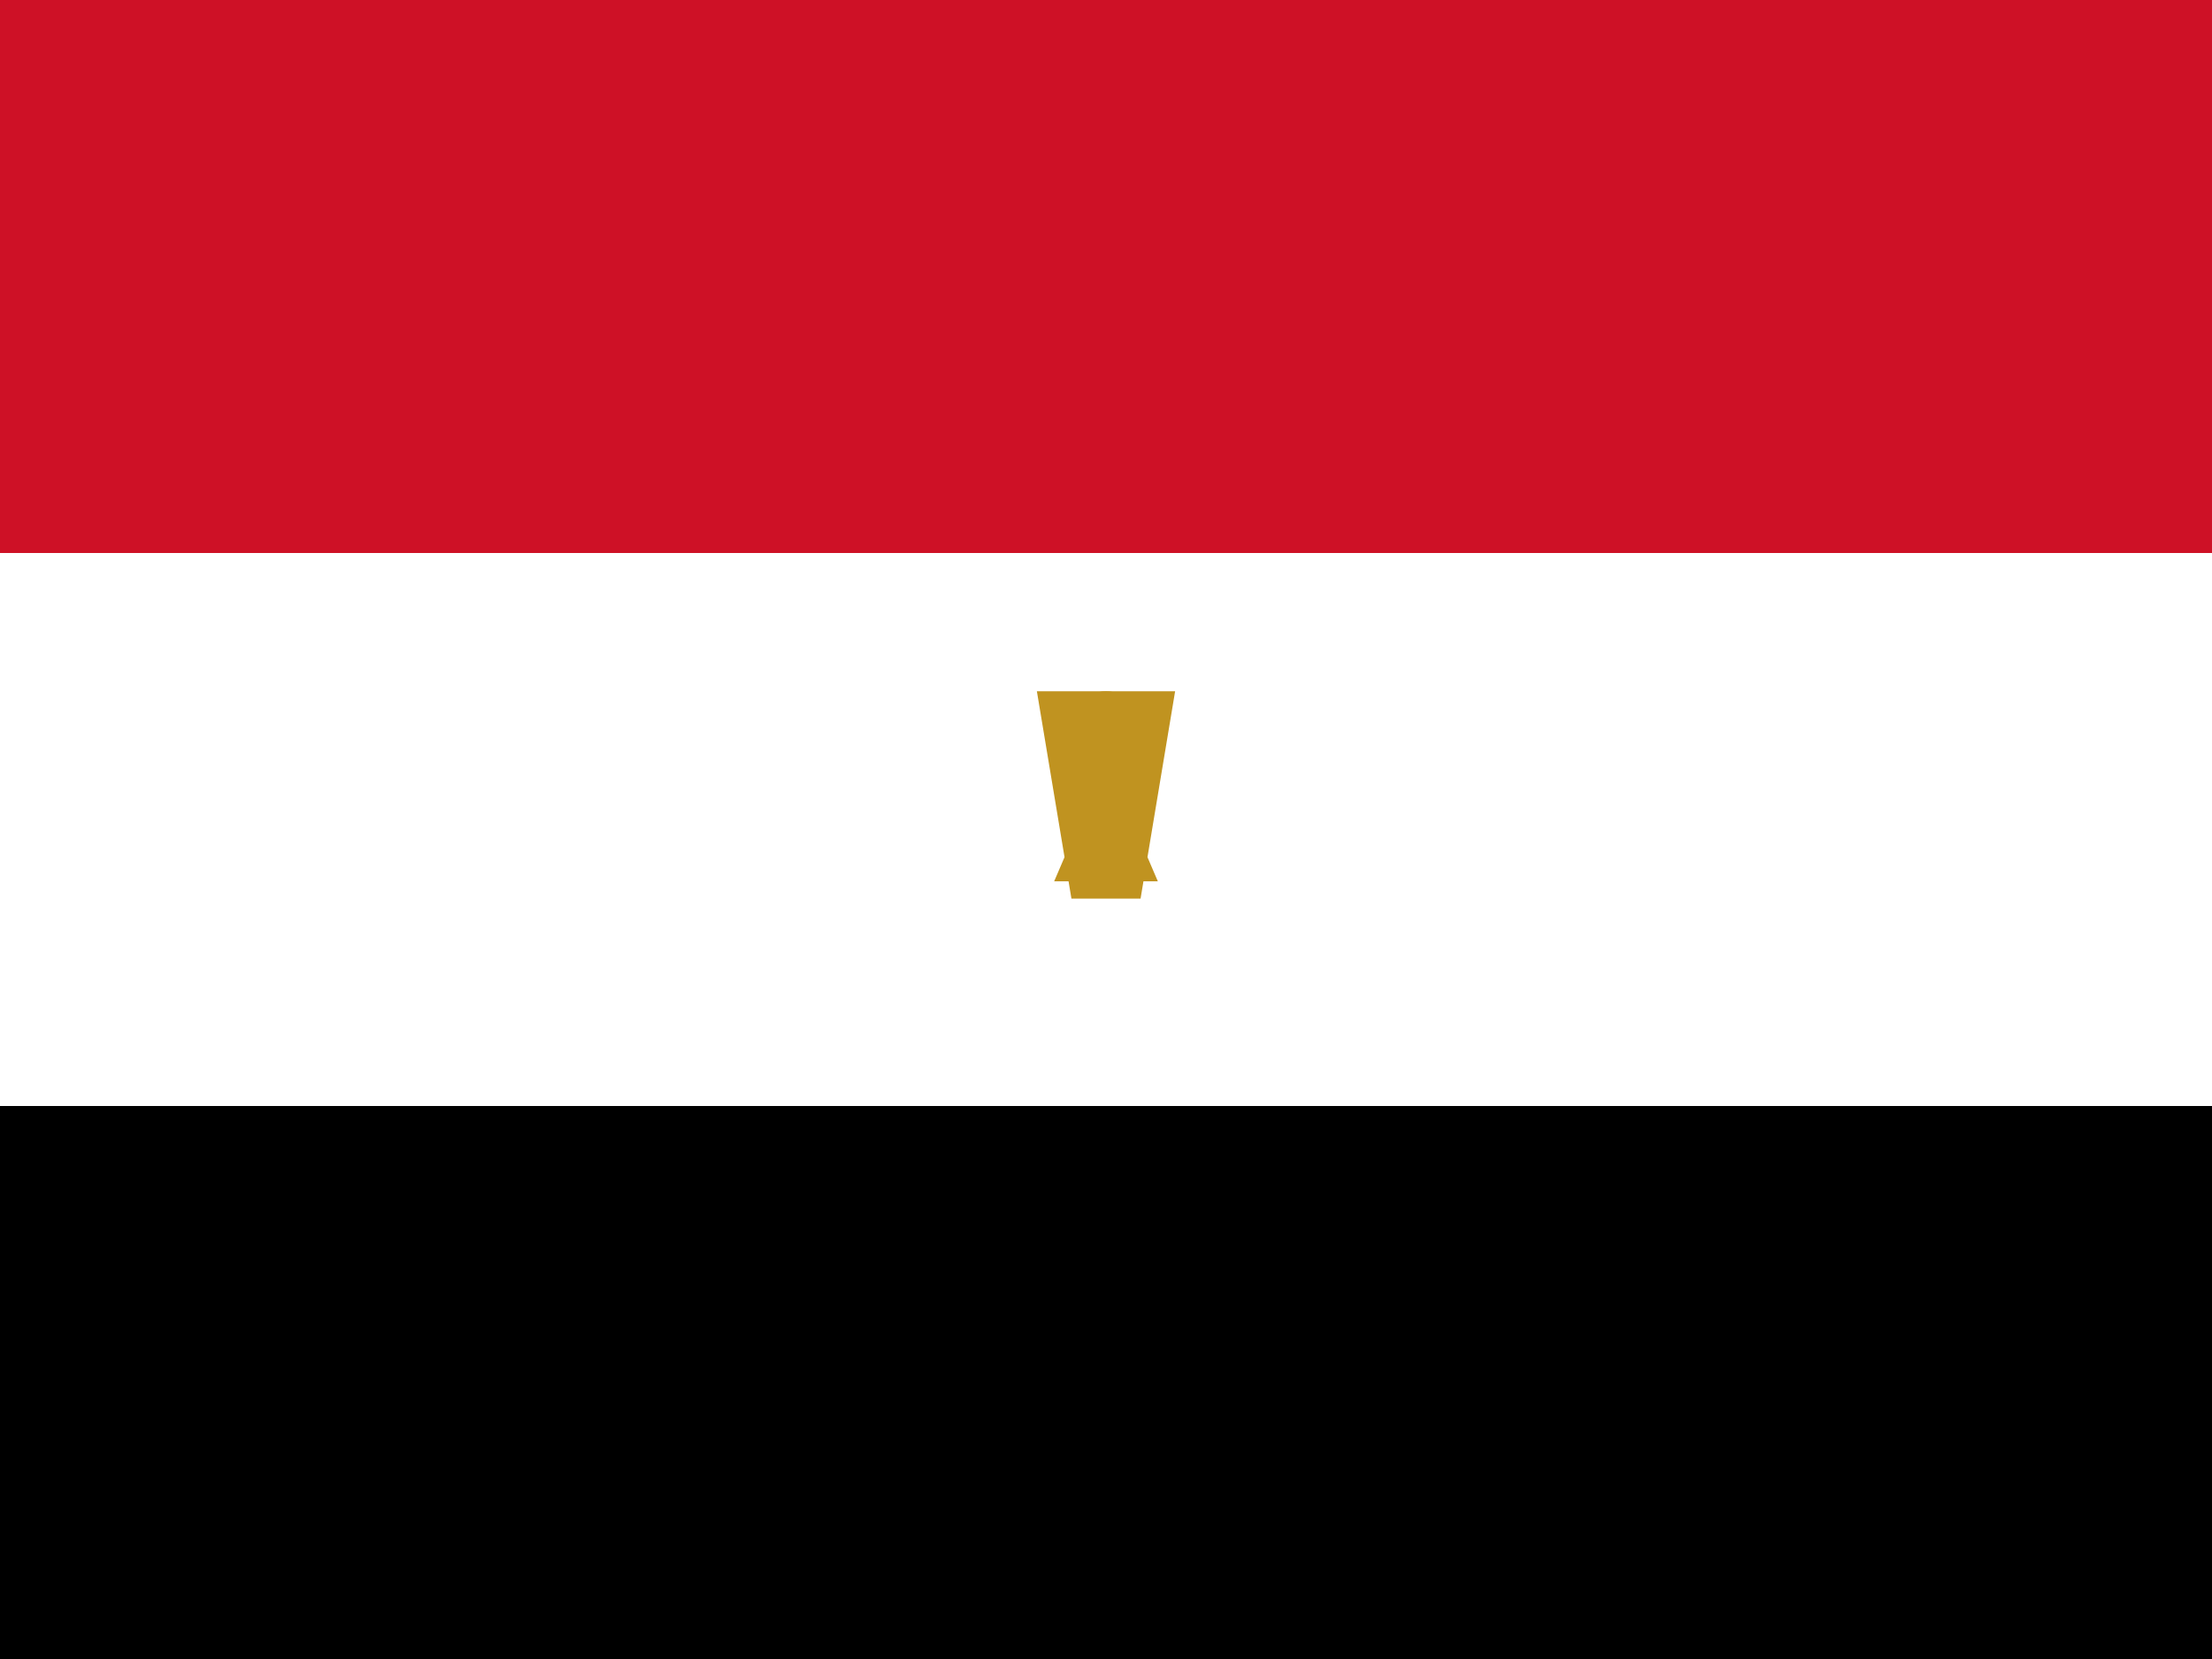
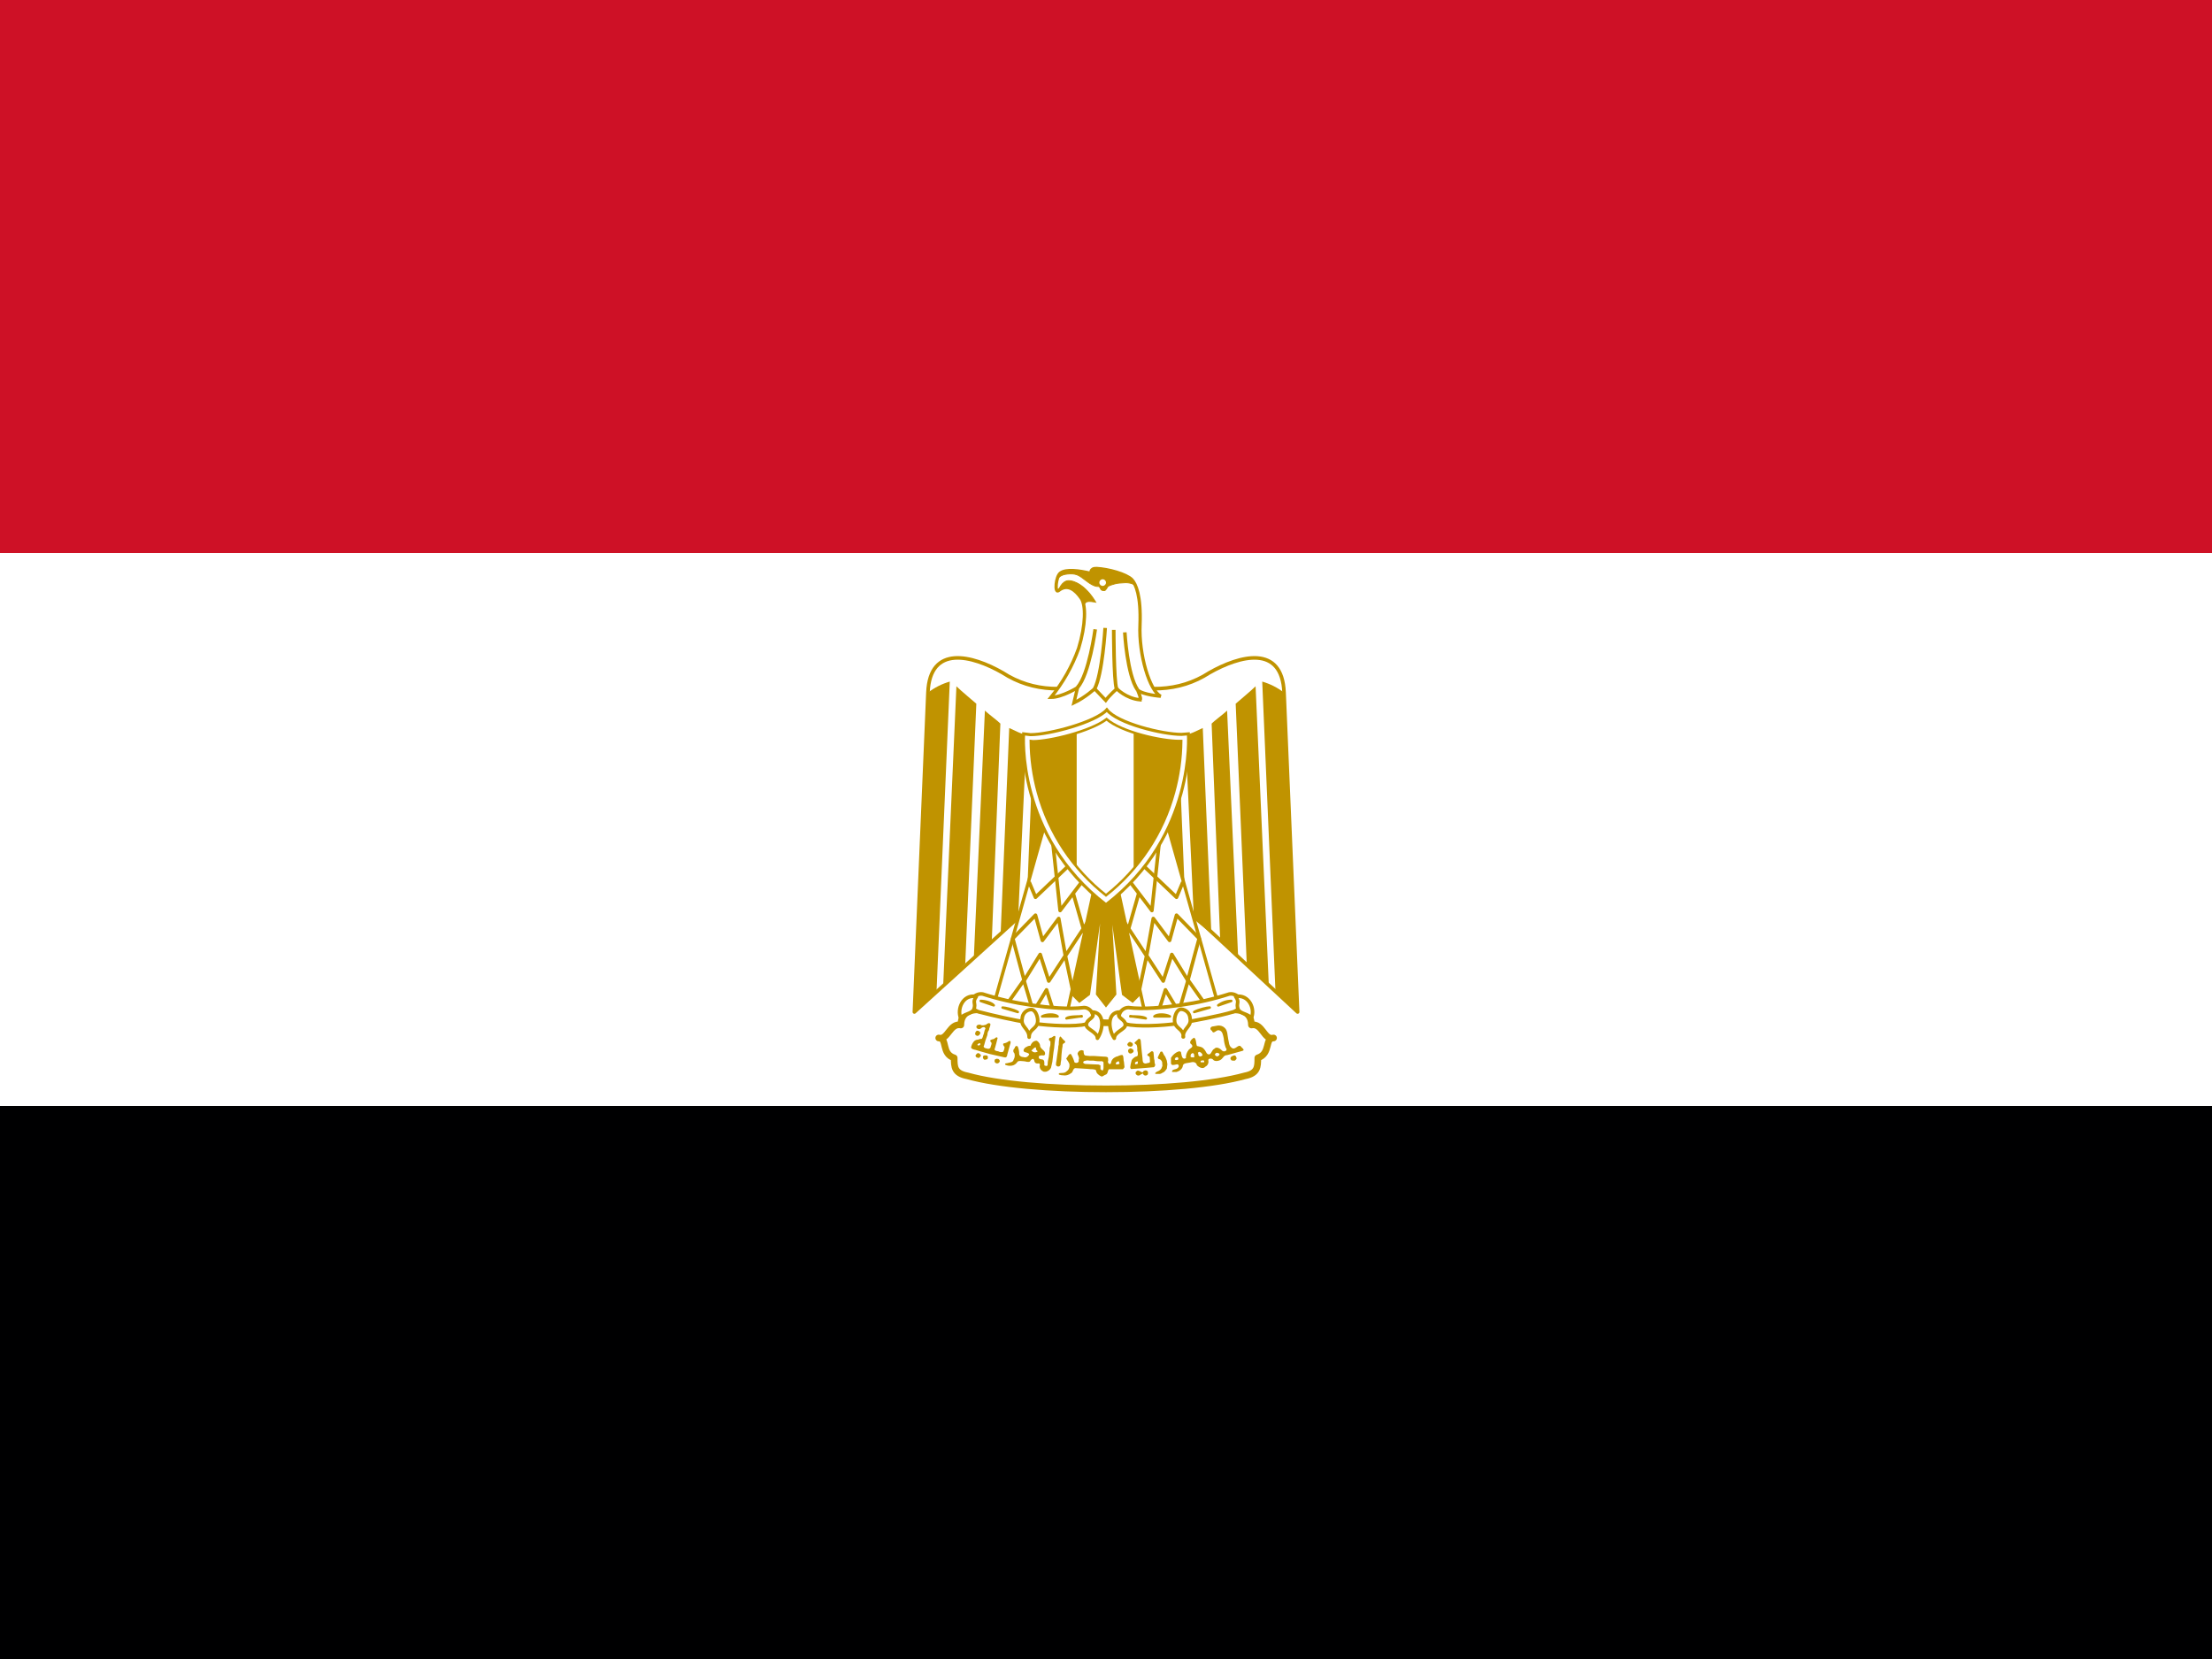
- <svg xmlns="http://www.w3.org/2000/svg" viewBox="0 0 640 480" width="640" height="480">
-   <rect width="640" height="160" fill="#ce1126" />
-   <rect y="160" width="640" height="160" fill="#ffffff" />
-   <rect y="320" width="640" height="160" fill="#000000" />
-   <path d="M300 200 h40 l-10 60 h-20 z M320 220 l15 35 h-30 z" fill="#c09320" />
-   <circle cx="320" cy="210" r="10" fill="#c09320" />
+ <svg xmlns="http://www.w3.org/2000/svg" xmlns:xlink="http://www.w3.org/1999/xlink" id="flag-icons-eg" viewBox="0 0 640 480">
+   <path fill="#000001" d="M0 320h640v160H0z" />
+   <path fill="#fff" d="M0 160h640v160H0z" />
+   <path fill="#ce1126" d="M0 0h640v160H0z" />
+   <g fill="#fff" stroke="#c09300" transform="translate(-40)scale(.8)">
+     <path stroke-linejoin="round" stroke-width="1.3" d="m450.8 302.4 68.5 63.6-4.9-115.5c-.7-17.5-15.9-13.5-27-7.2-11.1 7.2-24 7.2-37.4 2.5-13.5 4.7-26.3 4.7-37.4-2.5-11-6.3-26.3-10.3-27 7.2L380.7 366z" />
+     <path id="eg-a" fill="#c09300" stroke="none" d="m393.5 246.5-4.8 112.3-8 7.2 4.9-115.5a24 24 0 0 1 7.9-4m9.6 8-4 94-8 8.2 4.8-108.5c1.6 1.6 6.3 5.5 7.2 6.3m8.7 7.2-3.1 78.4-6.5 6.3 4-89.4c1.6 1.5 4.8 3.8 5.6 4.7m9.5 4-3.1 66.8-6.3 5.1 3.1-74.3c1.6.7 4.7 2.4 6.3 2.4m8.8 0-2.3 55.7-6.5 6.3 2.5-61.3c1.5 0 5.6 0 6.3-.7" />
+     <use xlink:href="#eg-a" width="100%" height="100%" transform="matrix(-1 0 0 1 900 0)" />
+     <path fill="#c09300" stroke-width="1.1" d="m453.2 315 9.6 43.8-3.2 3.2-3.3-2.5-5.4-39 2.3 39-3.2 4-3.1-4 2.3-39-5.5 39-3.3 2.5-3.2-3.2 9.6-43.7h6.4z" />
+     <g id="eg-b" fill="none" stroke-linejoin="round" stroke-width="1.3">
+       <path fill="#fff" stroke-width="1.2" d="m428.5 295.8-19.1 67.7 26.3 4 11.1-50.9z" />
+       <path d="m422.2 319 2.3 5.5 12.4-11.8" />
+       <path d="m430.8 305 2.6 24.3 7.9-10.4m-3.2 4 4.3 15m1.7-5.5-8.7 13.2m2.7 13.2-2.8-13.2-2.4-13.4-5.9 7.9-2.5-9.1-8.2 8.4 4.1 15.2 5.8-9.4 3.1 9.6 6-9.2" />
+       <path d="m415 362 5.3-7.5 3.4 11.5 4.8-8 3.1 9.6" />
+     </g>
+     <use xlink:href="#eg-b" width="100%" height="100%" transform="matrix(-1 0 0 1 900 0)" />
+     <g stroke-linecap="round" stroke-linejoin="round" stroke-width="1.3">
+       <path stroke-width="2.4" d="M450 393.8c20 0 39-1.6 50.2-4.7 4.7-.9 4.7-3.3 4.7-6.5 4.8-1.6 2.4-7.2 5.7-7.2-3.4 1-4-5.5-8-4.7 0-5.6-5.7-6.3-10.4-4.7-9.5 3.1-26.3 3.9-42.2 3.9-16-.8-32.6-.8-42.2-4-4.7-1.5-10.3-.8-10.3 4.8-4-.8-4.7 5.6-8 4.7 3.3 0 .8 5.7 5.6 7.2 0 3.2 0 5.6 4.8 6.5 11 3.1 30.2 4.7 50.1 4.7" />
+       <path d="M422.9 363.5c6.4.9 13.6 1.6 19.2.9 3.2 0 5.5 5.5-.9 6.3-5.5.7-14.3 0-19-.8a231 231 0 0 1-18.4-4c-5.6-2.4-1.6-7 1.6-6.4a105 105 0 0 0 17.5 4m54.2 0c-6.4.9-13.6 1.6-19 .9-3.4 0-5.7 5.5.7 6.3 5.6.7 14.3 0 19-.8 4-.8 12.8-2.3 18.4-4 5.6-2.4 1.6-7-1.6-6.4a105 105 0 0 1-17.5 4" />
+       <path d="M403 360.4c-4.8-.9-7 4.7-5.5 7.9.7-1.6 4-1.6 4.7-3.2.9-2.4-.7-2.4.9-4.7zm19.2 14.7c0-3.2 3.1-2.8 3.1-6 0-1.5-.8-4-2.4-4a3.4 3.4 0 0 0-3.2 3.2c-.7 3.1 2.5 3.6 2.5 6.8m22.7-9.1c4.7 0 4.2 6.3 2 9.5 0-2.3-4-3.2-4-4.8 0-2.4 3.6-2.4 2-4.7m52-5.6c4.9-.9 7.2 4.7 5.6 7.9-.7-1.6-4-1.6-4.7-3.2-.9-2.4.7-2.4-.9-4.7M478 375c0-3.2-3.2-2.8-3.2-6 0-1.5.8-4 2.4-4a3.4 3.4 0 0 1 3.2 3.2c.7 3.1-2.5 3.6-2.5 6.8zm-23-9c-4.7 0-4.2 6.3-2 9.5 0-2.3 4-3.2 4-4.8 0-2.4-3.6-2.4-2-4.7" />
+       <path stroke-width=".9" d="M404.7 362c1.6 0 4 .7 4.7 1.6zm7.9 2.4c.8 0 4 .7 5.5 1.6zm28.6 3.2c-1.5 0-4.7 0-5.5.7l5.5-.8zm-8.7 0c-.9-.9-4-.9-5.6 0zm62.8-5.6a8 8 0 0 0-4.7 1.6zm-7.8 2.4c-1 0-4 .7-5.6 1.6zm-28.7 3.2c1.5 0 4.7 0 5.6.7l-5.6-.8zm8.7 0c.9-.9 4-.9 5.6 0z" />
+       <g fill="#c09300" stroke="none">
+         <path d="M403.3 374.6q-.8-.3-.6-1 .3-1 1-.8c.4 0 .9.6.9.8l-.4.7-.2.1q-.1.3-.7.2m55 3.9q-.4-.2-.6-.7c0-.4.6-1 1-1l.8.4q.5.6-.1 1.2-.5.3-1.1 0zm.3 2.5q-.5-.2-.6-.8t.5-.9l.4-.2.4.2q.6.2.7.8 0 .5-.7.8-.4.3-.7 0z" />
+         <path d="M407.8 370q-.7.1-1.2.6c-.6.1-1.4.5-2 0-.6-.1-1.4 0-1.5.8.1.7 1 1 1.6.6.4-.5 1.5-.9 1.7 0-.5.8-.4 1.7-.8 2.4q-.1.7-.5 1.3-.8 0-1.4.3a2 2 0 0 0-1.6.8q-.7.9-.9 2c.1.6 1 .8 1.6.9l2 .6 3.2.9 4.8 1.1.5.1c.7.2 1-.5 1-1l1-3.6c.2-.5.5-1.5-.4-1.3q-.7.6-1.6.8c-.9 0-.4 1 0 1.3q0 1-.5 1.8-.9.3-1.8-.2c-.5 0-1.7-.3-1.2-1l.5-1.8.5-2c-.4-.7-1 .3-1.5.4s-1.6.3-1 1c.6.4.2 1.1 0 1.7 0 .7-.8 1-1.4.7-.6 0-1.5-.5-1-1.1l.5-1.8.7-2q0-1 .6-1.8c0-.7.5-1.3.5-2q0-.4-.4-.4zm-3.7 7.3h.3q.3.3 0 .6l-.3.2q-.7 0-.6-.3l.3-.3zm-1 5q-.7-.5.3-1.3.4-.3.9.1.9.6 0 1.3-.2.3-.5.2t-.7-.2zm3 1a1 1 0 0 1-.6-1.1q.1-.6.9-.5.9-.1.9.7 0 .5-.3.7zm89.2 0q-.3-.1-.3-.5 0-.6.8-.9.9-.5 1.2.2.5.8-.1 1.2-.2.4-.8.3-.7 0-.8-.2zm-85 1.2q-.6-.1-.6-.8 0-.4.2-.6l.6-.2.6.1q.8.6.3 1.2t-1.2.3zm21.8 1-.2-.3q0-.9.2-1.7l.2-1.5.4-2.8q0-.8.2-1.4 0-1.2.2-2.2c0-.3.3-1 .6-.6q.6.8 1.4 1.5c.4.3 0 .7-.3.8q-.6.3-.5 1l-.2 1.2-.2 2-.1 1.8-.2 1.2q.1.7-.4 1.1-.6.3-1-.1zm29.7-9.8-1.3 1.2c-.6.5.5.7.6 1.1q.3.9.2 1.8.3.9.2 1.7c0 .7-.8.5-1.2.9q-.6.4-1 1l-.4 1.6c0 .5-.3 1 0 1.4l.1.2h.5l1.5-.1 3.7-.3 2.2-.2c.6.1.9-.5.9-1-.4-.7-.1-1.4-.4-2l-.2-2.2c0-.6-.7-.8-1-.4l-1.2.9c-.3.6.6.6.8 1l.1 1.5c.1.6-.5.6-1 .7q-.9.4-1.5-.3-.2-.7-.2-1.5l-.3-2.7-.3-3.2c0-.5-.1-1.2-.8-1.1m-.6 8.2h.3v.8l-.3.1-.4.1h-.2q-.3-.3.1-.8zm-30-9.2c-.3 0-.8.7-1.2.6-.9.1-.8 1-.1 1.3v.8c.1.8-.4 1.5-.3 2.3l-.3 2.6q-.4 1.4-.4 2.7c-.1.8-.7.5-1.2.3v-1q0-1.2-1.2-1.2-1-.1-.8-1.1.6-.4 1.5-.3c1 .2.9-1.1.4-1.6s-1.2-1-1.4-1.6q0-1.3-1.2-2.1c-1.1-.1-2 .8-2.3 1.8q-.8 0-1.4.4c-.7.2-1.7 1.4-.7 1.9.5.1 2.2.5 1.4 1.2q-.7 1-1.9.6c-.7 0-1.5-.4-1.5-1.2q0-1.2-.4-2.3c-.2-.8-1.1-.6-1.2.2q-1 1-.1 2 .3 1.2-.3 2.2c-.2 1-1.2 1-1.9 1.2-.3.2-1.6 0-1.1.7a4 4 0 0 0 2.4.3q1.2-.2 2-1.4c.5-.5 1.4-.2 2.2-.2.7 0 1.5.5 2.3.1.2-.5 1.2-1.5 1.5-.5q.2 1.4 1.5 1.2c.9 0 .5.6.5 1.2q.2 1.3 1.5 1.8h.8q1.2-.3 1.8-1.4l.5-2.2.4-3.4q.3-1.5.4-3.2l.3-2.3q0-.6-.5-.4m-6.7 4.1q.2 0 .2.5t.5.8v.3l-.8.2q-.7 0-1.2-.5l-.2-.2.3-.2.5-.5q.4-.4.7-.4m66-7.9-1.7.3c-1 0-1.5 1-.5 1.6.6 1.5 1.5-.4 2.5-.2 1.4.2 1.5 1.8 1.8 3q.1 1.6.7 3.3c1 1.1-.7 1.8-1.4 1-.6-.7-2-1.5-2.7-.6-.9.4-1 1.6-1.7 2-1.2.3-1.3-1.2-2-1.8-.6-.9-1.7-1-2.6-1.2-.4-.9-.2-2.4-1-3-.8.3-2.2 1.7-1 2.4 1 1-.5 1.4-1 2q-1.1 1.4-1 3c-1.3.7-1.5-.8-1.7-1.7 0-1.1-1-.8-1.7-.4q-1.3.8-2 2v2c.2.9 1.2.5 1.8.4 1-.4 1.4.7.6 1.3-.6.6-2.2.3-2 1.4h1.6c1-.3 2.2-1.1 2.3-2.3.2-1 1.7-.9 2.5-1.1 1-.3 2.3-.4 2.6 1 .7.7 2.2 1.5 3 .5a2 2 0 0 0 1.1-2.3c-.1-.8 1.3-.8 1.7-.3.5.8 2.1.6 2.9 0s1-1.6 2.2-1.6l5.4-1.5c1.4-.3-.2-1.2-.6-1.8-1-.5-2 1.7-3.2.6-1-.7-.9-2-1.2-3.1-.3-1.4-.2-3-1.2-4q-1-1-2.5-.9m-6.8 9.5.5.2q.6.4.7 1 0 .2-.3.3l-.5.2q-.5-.1-.7-.5v-.4q-.3-.5 0-.6zm6.5.4q.5 0 .8.3.2.5-.4.8l-.5.2-.4-.3q-.3-.1-.3-.4.1-.5.8-.7zm-9 0q.3 0 .4.2.3.2.3.6v.6q.2.3-.6.2c-.8-.1-.7 0-.7-.6q0-.5.3-.7t.4-.2zm-5.4 1.5.4.4q0 .4-.2.6-.6.2-1 0v-.1q-.3-.2 0-.3v-.1l.2-.3zm9.2 1.2.5.1v.6h-1.2l-.1-.2q0-.3.2-.4zm-17.1 4.8q-.3 0-.1-.2.3-.4.8-.6a3 3 0 0 0 1.4-1l.4-1-.1-1.4a2 2 0 0 0-.8-1q-.6 0-.8-.6l.4-.9.6-1.2q.6-.3.8.2l.5 1q.4.4.6 1l.4 1 .2 1.3-.2 1.6-.6.8q-.4.5-1 .7-.4.3-.9.4H468zm-6.9.4q-.3-.2-.3-.6c0-.4 0-.3.3-.6q.4-.6 1.4 0t1 .1q.2-.4 1-.5l.5.2q.3.2.3.7c0 .5 0 .5-.3.8q-.3.2-.7.2a1 1 0 0 1-.8-.6q0-.4-.2-.1l-.2.1q-.4.1-.8.5l-.5.1q-.4 0-.7-.3m-19.8-8.9q-1.2.1-1.5 1.3c.2.7.8 1.5.4 2.2.3 1-.8 1.4-1.5.9q-.4-1.5-1.3-3c-.8-.2-1.1 1.1-1.7 1.6.3.7 1.1 1.4 1.2 2.3q.1 1.6-1.1 2.4c-.7.7-1.7.5-2.5.6-1 .6.7.8 1.2.8q1.6.3 3-.8c.7-.3.6-1.7 1.5-1.8l4.8.3c.8.2 2.1-.1 2.7.5 0 1 1 1.8 1.9 2.2.5.2 1-.5 1.5-.6 1-.3.7-1.5 1.3-2h5c.2 0 .3-.5.6-.7l-.2-1.9c-.3-.8 0-1.8-.5-2.5-.9-.2-1.6.5-2.4.6q-1.6.7-1.8 2.3c-.5.9-1.4-.2-1-1l-.1-1c-.5-.5-1.4-.3-2.1-.4l-3-.2q-1.5.1-2.7-.1c-1 0-1-1-1-1.8zm2 3.7 1 .1h1.3q1.5.3 3 .2.3 0 .6.4v2q0 .5-.2.8l-.2.2-.7-.5v-1.4l-.7-.3-2.6-.1-2-.1q-.5 0-.9-.4-.2-.4.4-.7zm11.3.3q.2 0 .2.3l.2.5q0 .2-.2.2-.8.3-1.2 0l.2-.6z" />
+       </g>
+     </g>
+     <path stroke-width="1.1" d="M450 327.2c32.6-25 29.8-61.8 29.8-61.8l-2.5.2c-6.9 0-23.2-4-27-8.9-4 4.5-20.8 9-27.6 9l-2.5-.3s-2.9 36.7 29.8 61.8z" />
+     <path stroke-width=".9" d="M477.2 268h-.8c-6.2 0-20.6-3.1-26.2-7.9-5.8 4.4-20.5 8-26.6 8l-.8-.1a73 73 0 0 0 2.6 18.7 71 71 0 0 0 24.6 37.1 71 71 0 0 0 24.6-37.2 73 73 0 0 0 2.6-18.6z" />
+     <path fill="#c09300" stroke="none" d="M439.4 265a62 62 0 0 1-16.6 3l.1 4.1a73 73 0 0 0 2.5 14.5 71 71 0 0 0 14 26.8zm20.6 0v49.2a71 71 0 0 0 14.6-27.6 73 73 0 0 0 2.5-14.5l.1-4h-.8c-3.8 0-10.4-1.2-16.4-3.2z" />
+     <g stroke-width="1.3">
+       <path stroke-width="1.2" d="M462.3 253c.7.1-.9-3.5-.9-3.5 1.8 1.8 8.4 2.3 8.4 2.3-4-1.8-8-15.1-7.5-25.8.4-10.6-1.5-14.8-3-16.4-2-2-8.5-3.8-12.7-4-2.5-.1-2 1.8-2 1.8-4.5-1.1-9-1.6-11-.2-1.8 1.2-2.2 7.5-.8 6.4 3.3-2.7 6.2-.2 8.2 2.7 1.8 2.5 1.7 9.7-.9 18.2a60 60 0 0 1-10 17.7c4 0 9.6-3.5 9.6-3.5l-1.3 5.5c4.2-2 7.5-5.1 7.5-5.1l4 4.2c1.3-1.8 4-4.2 4-4.2s3.3 3.5 8.4 4z" />
+       <path fill="none" d="M446.1 227.6s-2.2 16.4-6.4 21m10-21.5s-1 16.7-3.8 22m6.9-21.3s0 18.2 1 21.3m3-20.4s.8 15.3 4.6 20.8" />
+       <path fill="#c09300" stroke-width=".3" d="M442 219.6a8 8 0 0 0-1-3.3c-2-3-4.9-5.4-8.2-2.7 0 0 1.1-3.5 3.6-3.6 1.8-.1 6.1 1.4 9.9 7.8 0 0-2.8-.6-3.5 0-1.2 1-.7 1.8-.7 1.8z" />
+       <path fill="#c09300" stroke-width=".3" d="M432.4 209.3q.4-1.6 1.3-2.1c2-1.4 6.4-1 10.9.2 0 0-.4-1.9 2-1.8 4.2.2 10.6 2 12.6 4a8 8 0 0 1 1.5 2.4c-1-1.4-3.8-1.3-4.5-1.2-1 .1-1.7 0-3.1.4q-1.2.3-2.3.8c-.4.4-.8 1.6-1.4 1.6-1 0-1-.2-1.3-.5q-.4-1-.9-1-1.6.2-5-2.5c-2.3-1.8-3.2-2.2-6-2-3 .2-3.8 1.9-3.8 1.9z" />
+       <circle cx="448.8" cy="210.7" r="1.2" stroke="none" />
+     </g>
+   </g>
</svg>
